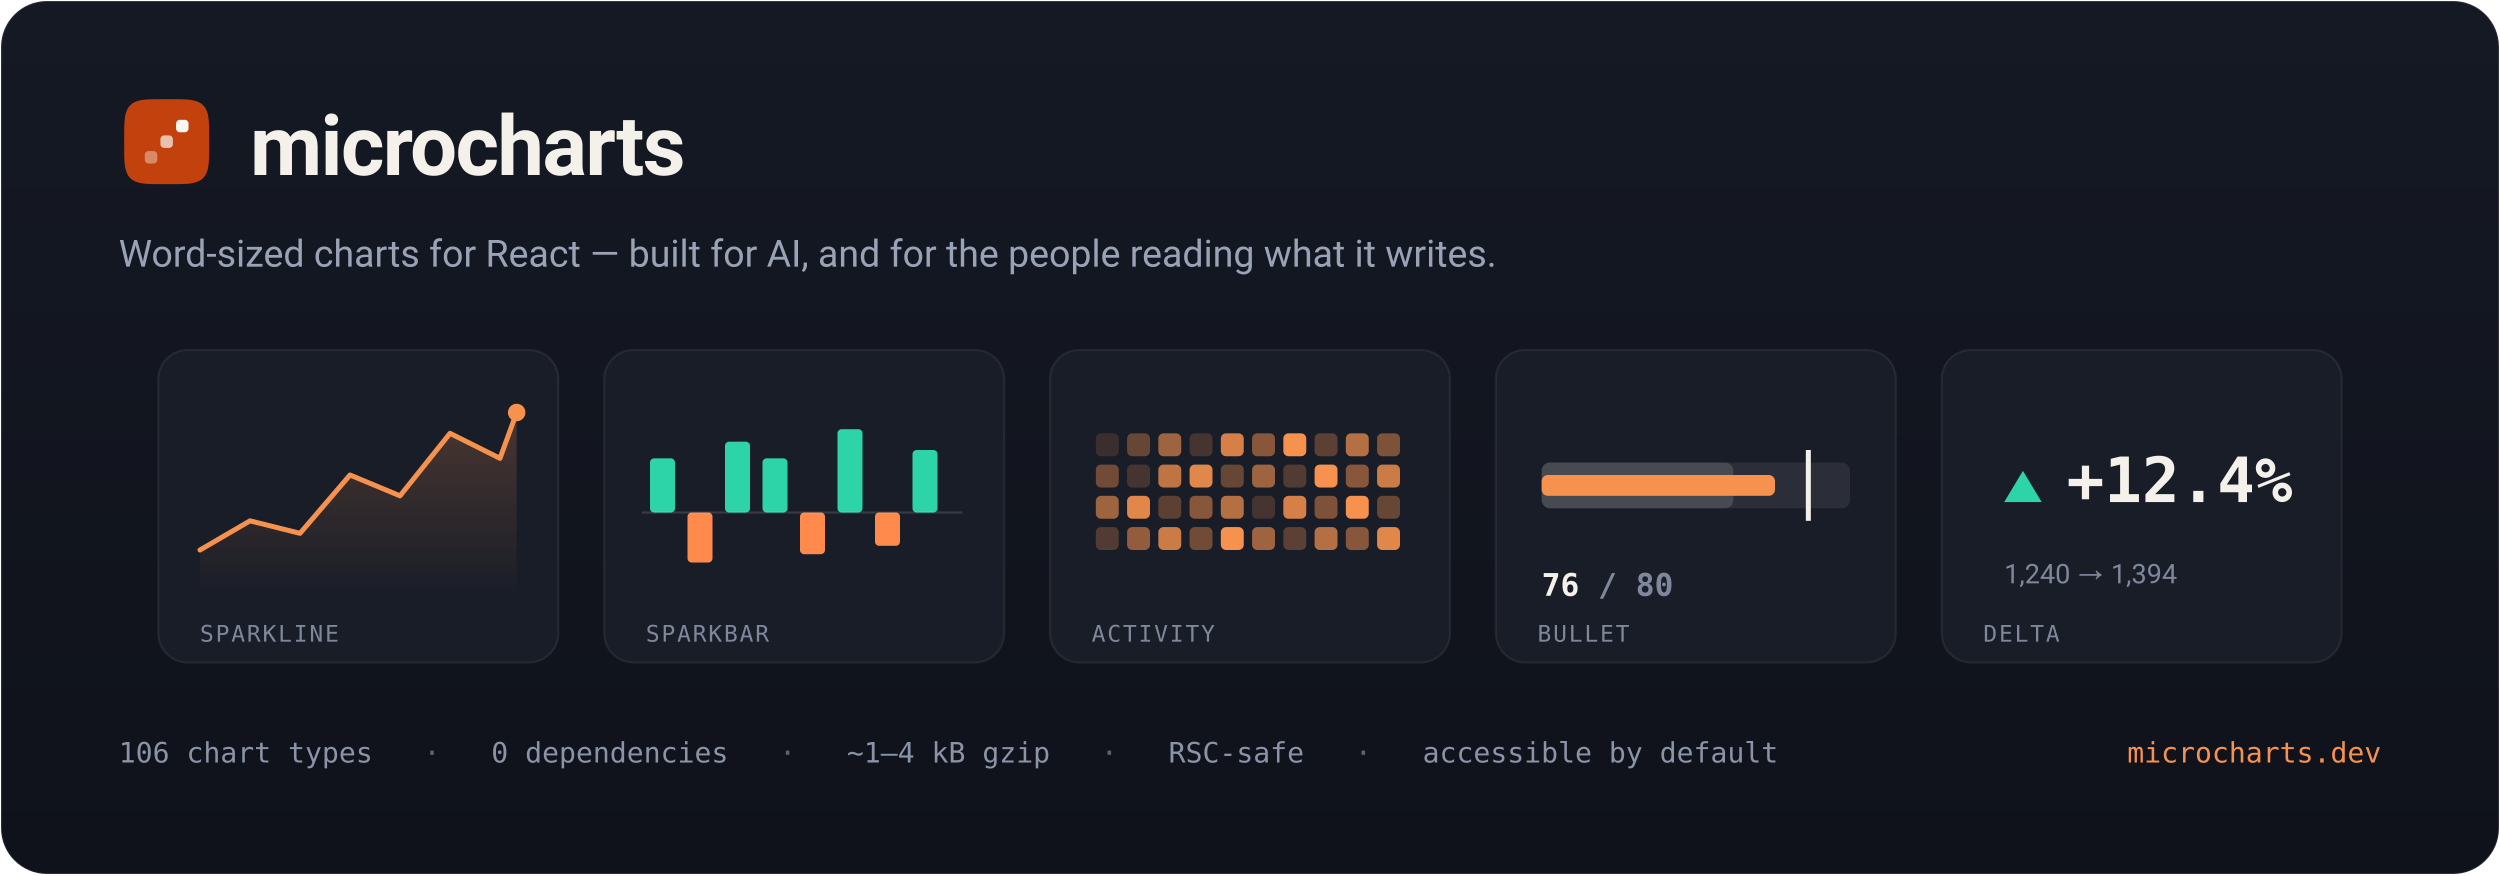
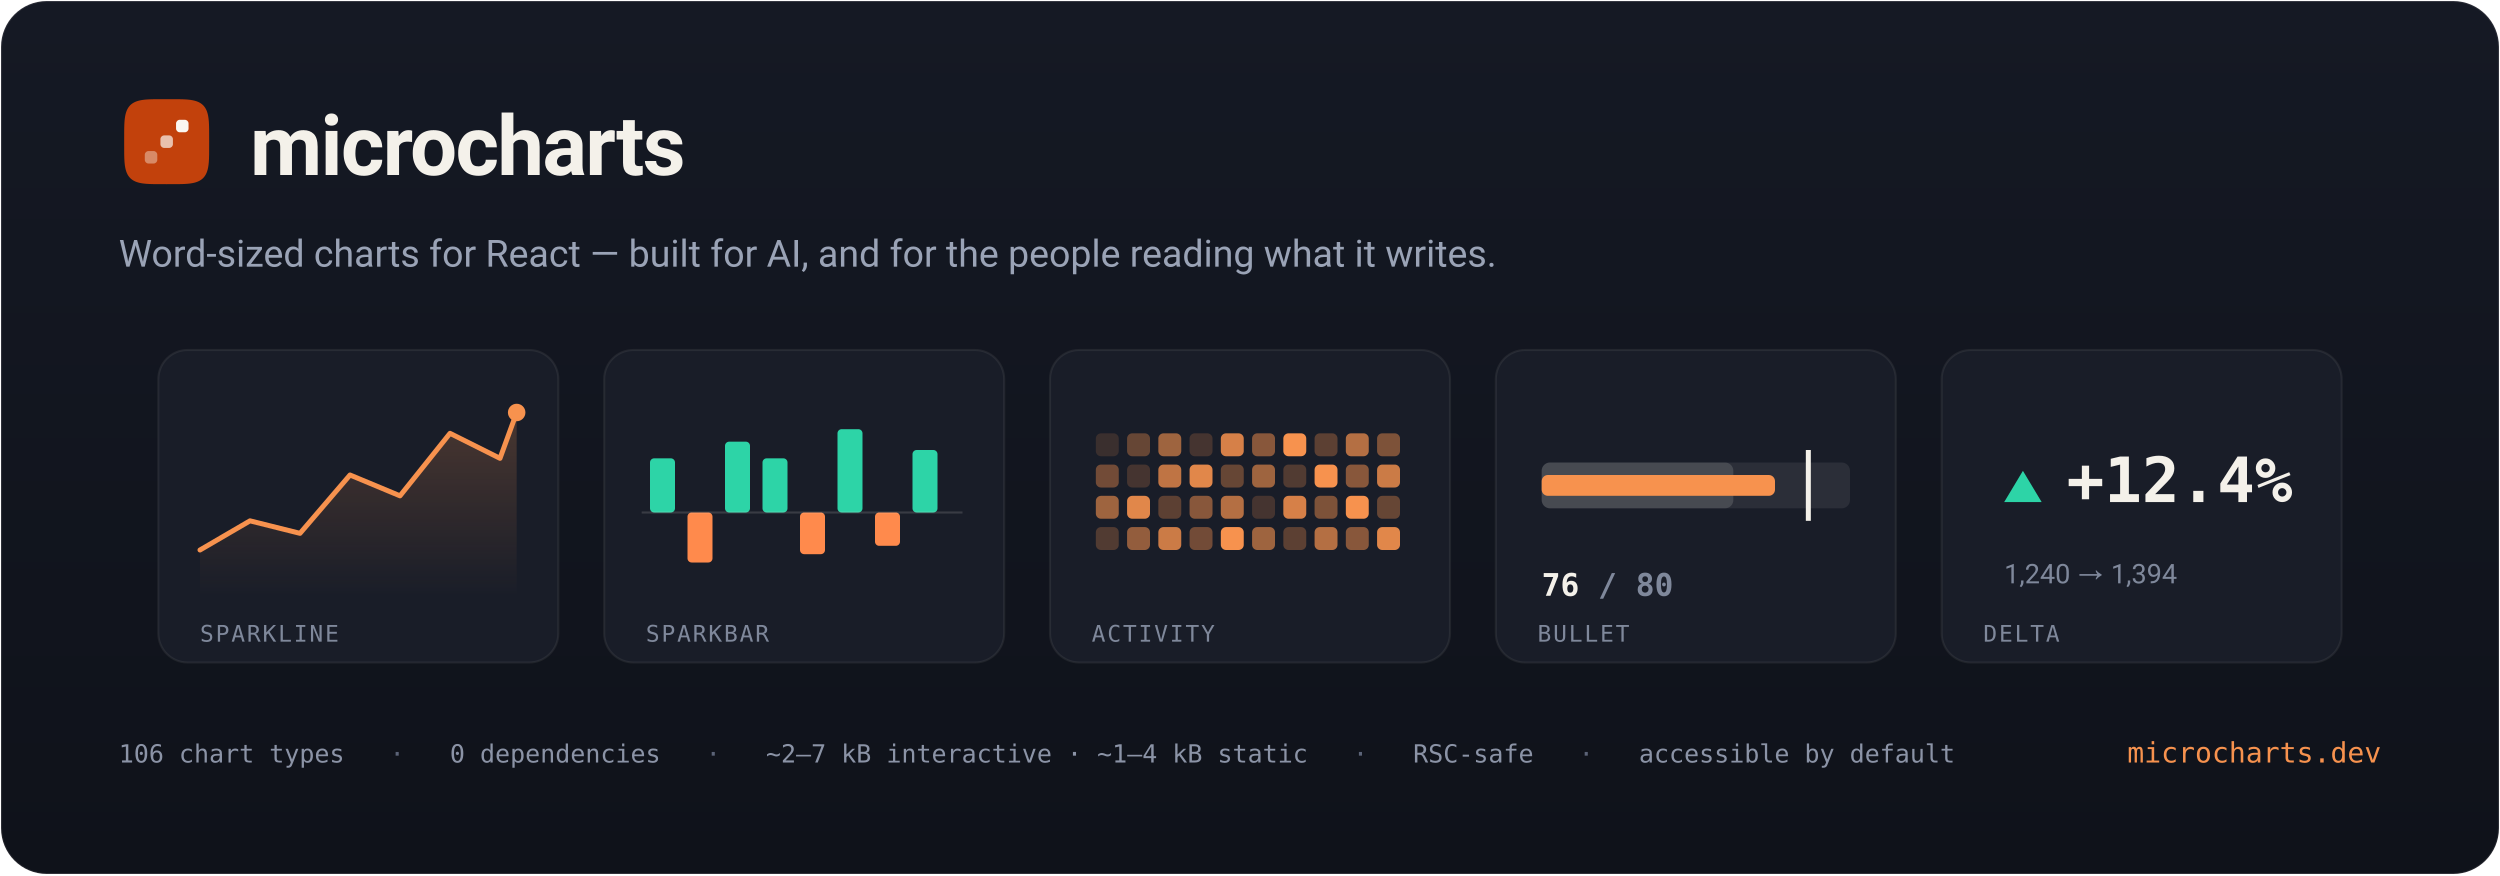
<svg xmlns="http://www.w3.org/2000/svg" width="1200" height="420" viewBox="0 0 1200 420" fill="none" font-family="ui-sans-serif, -apple-system, Segoe UI, Roboto, Helvetica, Arial, sans-serif">
  <defs>
    <linearGradient id="panel" x1="0" y1="0" x2="0" y2="1">
      <stop offset="0" stop-color="#151924" />
      <stop offset="1" stop-color="#0f121a" />
    </linearGradient>
    <linearGradient id="spark" x1="0" y1="0" x2="0" y2="1">
      <stop offset="0" stop-color="#f7924e" stop-opacity="0.22" />
      <stop offset="1" stop-color="#f7924e" stop-opacity="0" />
    </linearGradient>
  </defs>
  <rect x="0.5" y="0.5" width="1199" height="419" rx="22" fill="url(#panel)" />
  <rect x="0.5" y="0.5" width="1199" height="419" rx="22" stroke="#faf7f1" stroke-opacity="0.08" />
  <g transform="translate(56,44) scale(1.5)">
    <path d="M29.6 16L29.587 20.047L29.548 21.502L29.483 22.578L29.392 23.458L29.274 24.212L29.13 24.874L28.958 25.464L28.758 25.994L28.529 26.473L28.27 26.908L27.981 27.302L27.659 27.659L27.302 27.981L26.908 28.27L26.473 28.529L25.994 28.758L25.464 28.958L24.874 29.13L24.212 29.274L23.458 29.392L22.578 29.483L21.502 29.548L20.047 29.587L16 29.6L11.953 29.587L10.498 29.548L9.422 29.483L8.542 29.392L7.788 29.274L7.126 29.13L6.536 28.958L6.006 28.758L5.527 28.529L5.092 28.27L4.698 27.981L4.341 27.659L4.019 27.302L3.73 26.908L3.471 26.473L3.242 25.994L3.042 25.464L2.87 24.874L2.726 24.212L2.608 23.458L2.517 22.578L2.452 21.502L2.413 20.047L2.4 16L2.413 11.953L2.452 10.498L2.517 9.422L2.608 8.542L2.726 7.788L2.87 7.126L3.042 6.536L3.242 6.006L3.471 5.527L3.73 5.092L4.019 4.698L4.341 4.341L4.698 4.019L5.092 3.73L5.527 3.471L6.006 3.242L6.536 3.042L7.126 2.87L7.788 2.726L8.542 2.608L9.422 2.517L10.498 2.452L11.953 2.413L16 2.4L20.047 2.413L21.502 2.452L22.578 2.517L23.458 2.608L24.212 2.726L24.874 2.87L25.464 3.042L25.994 3.242L26.473 3.471L26.908 3.73L27.302 4.019L27.659 4.341L27.981 4.698L28.27 5.092L28.529 5.527L28.758 6.006L28.958 6.536L29.13 7.126L29.274 7.788L29.392 8.542L29.483 9.422L29.548 10.498L29.587 11.953Z" fill="#c2410c" />
    <rect x="9" y="19" width="4" height="4" rx="1.2" fill="#faf7f1" opacity="0.4" />
    <rect x="14" y="14" width="4" height="4" rx="1.2" fill="#faf7f1" opacity="0.7" />
    <rect x="19" y="9" width="4" height="4" rx="1.2" fill="#faf7f1" />
  </g>
  <text x="120" y="84" font-size="40" font-weight="700" letter-spacing="-0.02em" fill="#f4f1ea">microcharts</text>
  <text x="57" y="128" font-size="18" fill="#9aa3b6">Word-sized charts for React — built for AI, and for the people reading what it writes.</text>
  <g>
    <g transform="translate(76,168)">
      <rect x="0" y="0" width="192" height="150" rx="14" fill="#191d28" stroke="#faf7f1" stroke-opacity="0.07" />
      <path d="M20 96 L44 82 L68 88 L92 60 L116 70 L140 40 L164 52 L172 30 L172 118 L20 118 Z" fill="url(#spark)" />
      <path d="M20 96 L44 82 L68 88 L92 60 L116 70 L140 40 L164 52 L172 30" fill="none" stroke="#f7924e" stroke-width="2.4" stroke-linecap="round" stroke-linejoin="round" />
      <circle cx="172" cy="30" r="4.2" fill="#f7924e" />
      <text x="20" y="140" font-size="11" letter-spacing="0.08em" fill="#7f889b" font-family="ui-monospace, SFMono-Regular, Menlo, monospace">SPARKLINE</text>
    </g>
    <g transform="translate(290,168)">
      <rect x="0" y="0" width="192" height="150" rx="14" fill="#191d28" stroke="#faf7f1" stroke-opacity="0.07" />
      <g>
        <rect x="22" y="52" width="12" height="26" rx="2" fill="#2dd4a7" />
        <rect x="40" y="78" width="12" height="24" rx="2" fill="#ff8a4c" />
        <rect x="58" y="44" width="12" height="34" rx="2" fill="#2dd4a7" />
        <rect x="76" y="52" width="12" height="26" rx="2" fill="#2dd4a7" />
        <rect x="94" y="78" width="12" height="20" rx="2" fill="#ff8a4c" />
        <rect x="112" y="38" width="12" height="40" rx="2" fill="#2dd4a7" />
        <rect x="130" y="78" width="12" height="16" rx="2" fill="#ff8a4c" />
        <rect x="148" y="48" width="12" height="30" rx="2" fill="#2dd4a7" />
        <line x1="18" y1="78" x2="172" y2="78" stroke="#faf7f1" stroke-opacity="0.14" />
      </g>
      <text x="20" y="140" font-size="11" letter-spacing="0.08em" fill="#7f889b" font-family="ui-monospace, SFMono-Regular, Menlo, monospace">SPARKBAR</text>
    </g>
    <g transform="translate(504,168)">
      <rect x="0" y="0" width="192" height="150" rx="14" fill="#191d28" stroke="#faf7f1" stroke-opacity="0.07" />
      <g transform="translate(22,40)">
        <g fill="#f7924e">
          <rect x="0" y="0" width="11" height="11" rx="2.5" opacity="0.15" />
          <rect x="15" y="0" width="11" height="11" rx="2.5" opacity="0.35" />
          <rect x="30" y="0" width="11" height="11" rx="2.5" opacity="0.6" />
          <rect x="45" y="0" width="11" height="11" rx="2.5" opacity="0.2" />
          <rect x="60" y="0" width="11" height="11" rx="2.5" opacity="0.85" />
          <rect x="75" y="0" width="11" height="11" rx="2.5" opacity="0.5" />
          <rect x="90" y="0" width="11" height="11" rx="2.5" opacity="1" />
          <rect x="105" y="0" width="11" height="11" rx="2.5" opacity="0.3" />
          <rect x="120" y="0" width="11" height="11" rx="2.5" opacity="0.7" />
          <rect x="135" y="0" width="11" height="11" rx="2.5" opacity="0.45" />
          <rect x="0" y="15" width="11" height="11" rx="2.5" opacity="0.4" />
          <rect x="15" y="15" width="11" height="11" rx="2.5" opacity="0.2" />
          <rect x="30" y="15" width="11" height="11" rx="2.5" opacity="0.75" />
          <rect x="45" y="15" width="11" height="11" rx="2.5" opacity="0.9" />
          <rect x="60" y="15" width="11" height="11" rx="2.5" opacity="0.35" />
          <rect x="75" y="15" width="11" height="11" rx="2.5" opacity="0.6" />
          <rect x="90" y="15" width="11" height="11" rx="2.5" opacity="0.25" />
          <rect x="105" y="15" width="11" height="11" rx="2.5" opacity="1" />
          <rect x="120" y="15" width="11" height="11" rx="2.5" opacity="0.5" />
          <rect x="135" y="15" width="11" height="11" rx="2.5" opacity="0.8" />
          <rect x="0" y="30" width="11" height="11" rx="2.5" opacity="0.6" />
          <rect x="15" y="30" width="11" height="11" rx="2.5" opacity="0.9" />
          <rect x="30" y="30" width="11" height="11" rx="2.5" opacity="0.3" />
          <rect x="45" y="30" width="11" height="11" rx="2.5" opacity="0.5" />
          <rect x="60" y="30" width="11" height="11" rx="2.5" opacity="0.7" />
          <rect x="75" y="30" width="11" height="11" rx="2.5" opacity="0.2" />
          <rect x="90" y="30" width="11" height="11" rx="2.5" opacity="0.85" />
          <rect x="105" y="30" width="11" height="11" rx="2.5" opacity="0.45" />
          <rect x="120" y="30" width="11" height="11" rx="2.5" opacity="1" />
          <rect x="135" y="30" width="11" height="11" rx="2.5" opacity="0.35" />
          <rect x="0" y="45" width="11" height="11" rx="2.5" opacity="0.25" />
          <rect x="15" y="45" width="11" height="11" rx="2.5" opacity="0.55" />
          <rect x="30" y="45" width="11" height="11" rx="2.5" opacity="0.8" />
          <rect x="45" y="45" width="11" height="11" rx="2.5" opacity="0.4" />
          <rect x="60" y="45" width="11" height="11" rx="2.5" opacity="1" />
          <rect x="75" y="45" width="11" height="11" rx="2.5" opacity="0.6" />
          <rect x="90" y="45" width="11" height="11" rx="2.5" opacity="0.3" />
          <rect x="105" y="45" width="11" height="11" rx="2.5" opacity="0.7" />
          <rect x="120" y="45" width="11" height="11" rx="2.5" opacity="0.5" />
          <rect x="135" y="45" width="11" height="11" rx="2.5" opacity="0.9" />
        </g>
      </g>
      <text x="20" y="140" font-size="11" letter-spacing="0.08em" fill="#7f889b" font-family="ui-monospace, SFMono-Regular, Menlo, monospace">ACTIVITY</text>
    </g>
    <g transform="translate(718,168)">
      <rect x="0" y="0" width="192" height="150" rx="14" fill="#191d28" stroke="#faf7f1" stroke-opacity="0.07" />
      <g transform="translate(22,54)">
        <rect x="0" y="0" width="148" height="22" rx="4" fill="#faf7f1" opacity="0.08" />
        <rect x="0" y="0" width="92" height="22" rx="4" fill="#faf7f1" opacity="0.14" />
        <rect x="0" y="6" width="112" height="10" rx="3" fill="#f7924e" />
        <line x1="128" y1="-6" x2="128" y2="28" stroke="#f4f1ea" stroke-width="2.4" />
      </g>
      <text x="22" y="118" xml:space="preserve" font-size="15" font-weight="600" fill="#f4f1ea" font-family="ui-monospace, SFMono-Regular, Menlo, monospace">76<tspan fill="#7f889b"> / 80</tspan>
      </text>
      <text x="20" y="140" font-size="11" letter-spacing="0.08em" fill="#7f889b" font-family="ui-monospace, SFMono-Regular, Menlo, monospace">BULLET</text>
    </g>
    <g transform="translate(932,168)">
      <rect x="0" y="0" width="192" height="150" rx="14" fill="#191d28" stroke="#faf7f1" stroke-opacity="0.07" />
      <g transform="translate(30,58)">
        <path d="M9 0 L18 15 L0 15 Z" fill="#2dd4a7" />
        <text x="30" y="15" font-size="30" font-weight="700" fill="#f4f1ea" font-family="ui-monospace, SFMono-Regular, Menlo, monospace">+12.4%</text>
      </g>
      <text x="30" y="112" font-size="13" fill="#7f889b">1,240 → 1,394</text>
      <text x="20" y="140" font-size="11" letter-spacing="0.08em" fill="#7f889b" font-family="ui-monospace, SFMono-Regular, Menlo, monospace">DELTA</text>
    </g>
  </g>
-   <text x="57" y="366" xml:space="preserve" font-size="13.5" fill="#8b93a6" font-family="ui-monospace, SFMono-Regular, Menlo, monospace">106 chart types<tspan fill="#5b6377">   ·   </tspan>0 dependencies<tspan fill="#5b6377">   ·   </tspan>~1–4 kB gzip<tspan fill="#5b6377">   ·   </tspan>RSC-safe<tspan fill="#5b6377">   ·   </tspan>accessible by default</text>
+   <text x="57" y="366" xml:space="preserve" font-size="12" fill="#8b93a6" font-family="ui-monospace, SFMono-Regular, Menlo, monospace">106 chart types<tspan fill="#5b6377">   ·   </tspan>0 dependencies<tspan fill="#5b6377">   ·   </tspan>~2–7 kB interactive · ~1–4 kB static<tspan fill="#5b6377">   ·   </tspan>RSC-safe<tspan fill="#5b6377">   ·   </tspan>accessible by default</text>
  <text x="1143" y="366" font-size="13.5" text-anchor="end" fill="#f7924e" font-family="ui-monospace, SFMono-Regular, Menlo, monospace">microcharts.dev</text>
</svg>
